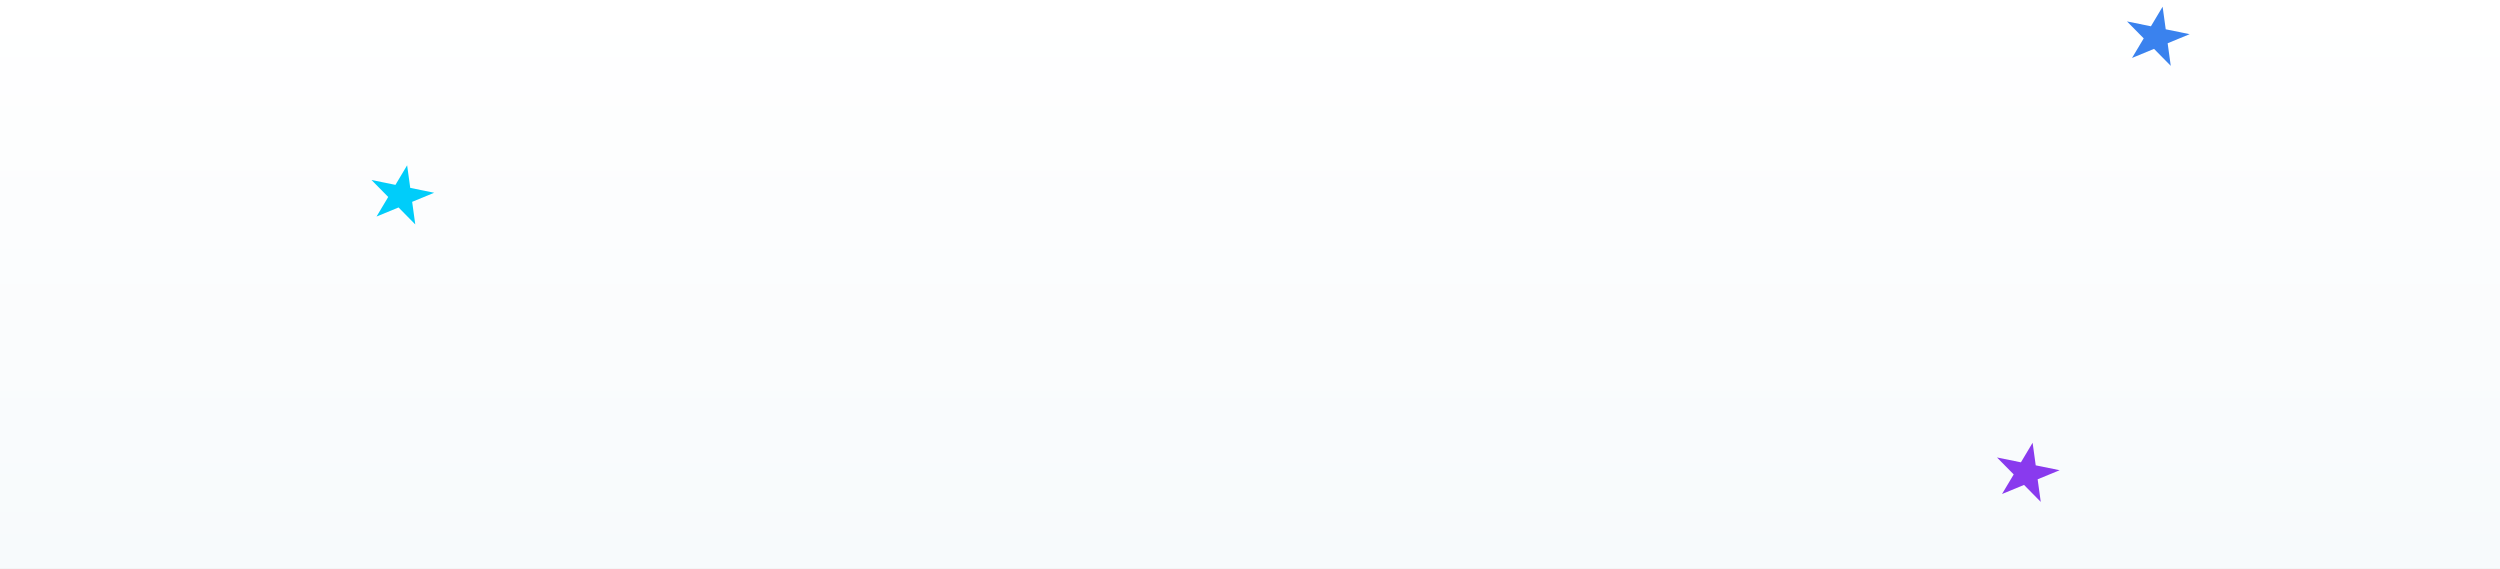
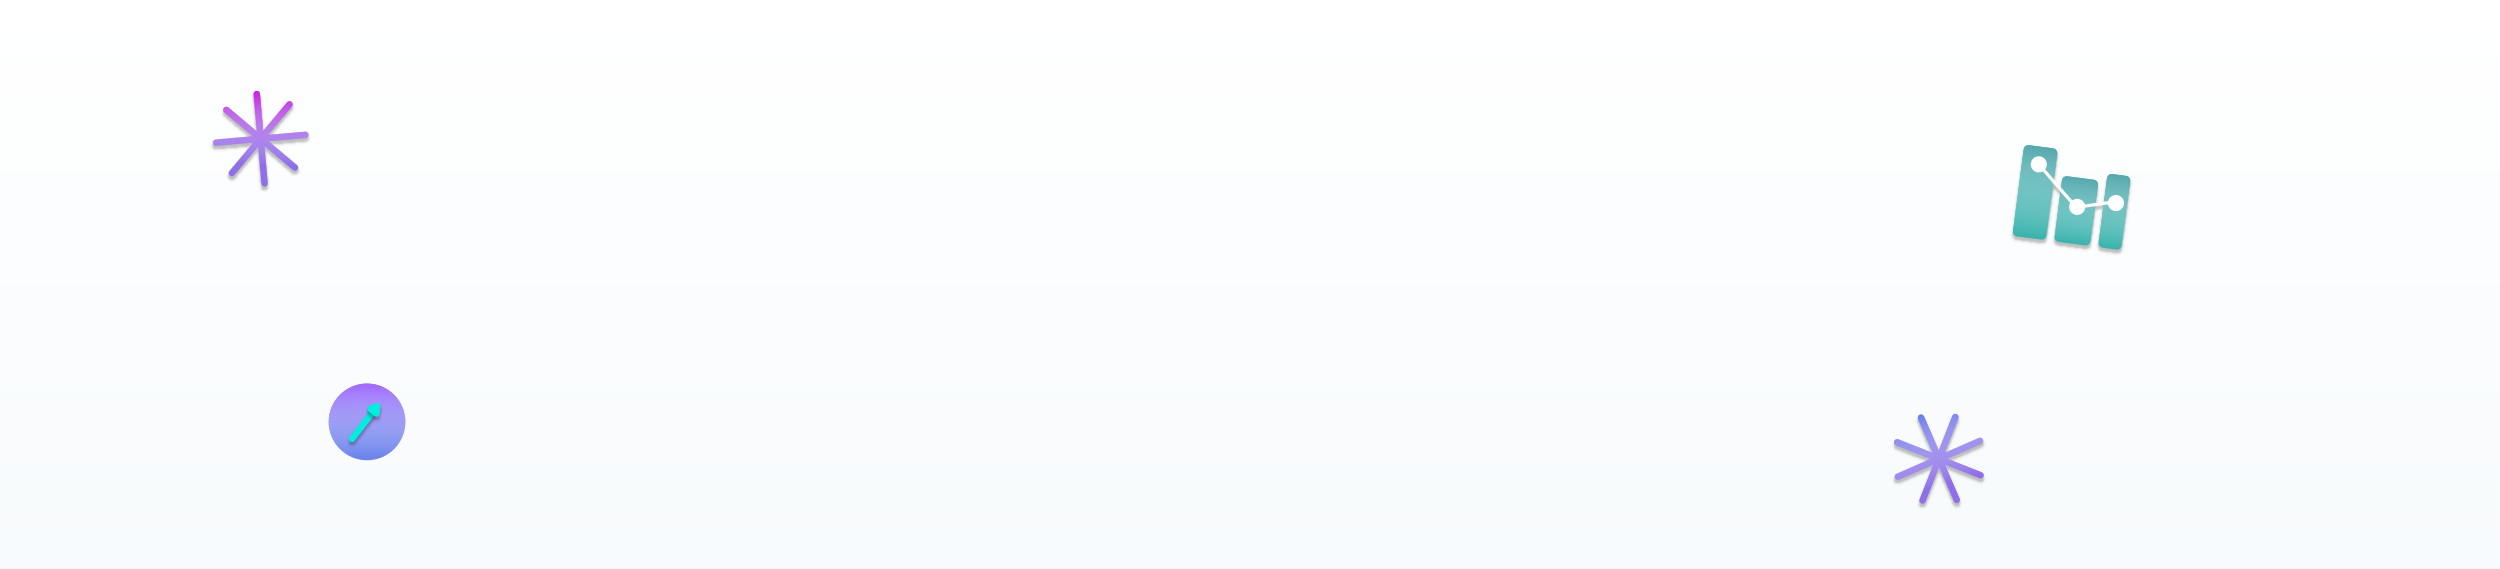
<svg xmlns="http://www.w3.org/2000/svg" width="3096" height="704" viewBox="0 0 3096 704" fill="none">
  <rect width="3096" height="704" fill="#F7FAFC" />
  <rect width="3096" height="704" fill="url(#paint0_linear)" />
-   <path d="M504.188 204.697L508.039 232.673L537.69 238.705L510.418 249.963L514.269 277.939L493.563 256.92L466.292 268.178L480.767 243.93L460.062 222.912L489.713 228.944L504.188 204.697Z" fill="#00CDFA" />
-   <path d="M2517.19 548.303L2521.04 576.279L2550.69 582.312L2523.42 593.569L2527.27 621.545L2506.56 600.527L2479.29 611.784L2493.77 587.537L2473.06 566.518L2502.71 572.551L2517.19 548.303Z" fill="#893AEE" />
-   <path d="M2678.19 8.303L2682.04 36.279L2711.69 42.312L2684.42 53.569L2688.27 81.545L2667.56 60.527L2640.29 71.784L2654.77 47.537L2634.06 26.518L2663.71 32.551L2678.19 8.303Z" fill="#3A82EE" />
+   <path d="M502 522.5C502 548.734 480.734 570 454.5 570C428.266 570 407 548.734 407 522.5C407 496.266 428.266 475 454.5 475C480.734 475 502 496.266 502 522.5Z" fill="#667EEA" fill-opacity="0.95" />
+   <path d="M502 522.5C502 548.734 480.734 570 454.5 570C428.266 570 407 548.734 407 522.5C407 496.266 428.266 475 454.5 475C480.734 475 502 496.266 502 522.5Z" fill="url(#paint1_linear)" />
+   <g filter="url(#filter0_d)">
+     <rect width="7.712" height="49.824" rx="3.856" transform="matrix(0.784895 0.619629 -0.611688 0.791099 461.099 504.8)" fill="#00EEE0" />
+   </g>
+   <g filter="url(#filter1_d)">
+     <path d="M465.76 499.529C468.523 498.516 471.39 500.779 471.085 503.733L470.18 512.518C469.857 515.657 466.24 517.203 463.775 515.257L456.463 509.484C453.997 507.538 454.607 503.618 457.543 502.541L465.76 499.529Z" fill="#00EEE0" />
+   </g>
+   <g filter="url(#filter2_d)">
+     <rect x="2506.88" y="179" width="42" height="114" rx="6" transform="rotate(7.5 2506.88 179)" fill="#37B2AC" />
+     <rect x="2506.88" y="179" width="42" height="114" rx="6" transform="rotate(7.5 2506.88 179)" fill="url(#paint2_linear)" />
+     <rect x="2554.26" y="217.514" width="45" height="82" rx="6" transform="rotate(7.5 2554.26 217.514)" fill="#37B2AC" />
+     <rect x="2554.26" y="217.514" width="45" height="82" rx="6" transform="rotate(7.5 2554.26 217.514)" fill="url(#paint3_linear)" />
+     <rect x="2610.09" y="214.778" width="29" height="92" rx="6" transform="rotate(7.5 2610.09 214.778)" fill="#37B2AC" />
+     <rect x="2610.09" y="214.778" width="29" height="92" rx="6" transform="rotate(7.5 2610.09 214.778)" fill="url(#paint4_linear)" />
+     <circle cx="2524.83" cy="203.553" r="10" transform="rotate(7.5 2524.83 203.553)" fill="white" />
+     <circle cx="2572.36" cy="256.208" r="10" transform="rotate(7.5 2572.36 256.208)" fill="white" />
+     <circle cx="2620.4" cy="251.437" r="10" transform="rotate(7.5 2620.4 251.437)" fill="white" />
+     <rect x="2521.85" y="203.157" width="4" height="75.486" transform="rotate(-41 2521.85 203.157)" fill="white" />
+     <rect x="2574.96" y="258.144" width="4" height="51.196" transform="rotate(-98 2574.96 258.144)" fill="white" />
+   </g>
+   <g filter="url(#filter3_d)">
+     <path fill-rule="evenodd" clip-rule="evenodd" d="M361.071 126.246C359.379 124.826 356.856 125.047 355.436 126.739L325.969 161.857L321.973 116.188C321.781 113.987 319.84 112.359 317.64 112.552C315.439 112.745 313.811 114.685 314.004 116.885L317.999 162.554L282.881 133.087C281.189 131.667 278.666 131.887 277.246 133.58C275.826 135.272 276.047 137.795 277.739 139.215L312.857 168.682L267.188 172.678C264.987 172.87 263.359 174.81 263.552 177.011C263.744 179.212 265.685 180.84 267.885 180.647L313.554 176.652L284.087 211.77C282.667 213.462 282.887 215.985 284.58 217.405C286.272 218.825 288.795 218.604 290.215 216.912L319.682 181.794L323.678 227.463C323.87 229.664 325.811 231.292 328.011 231.099C330.212 230.907 331.84 228.966 331.647 226.766L327.652 181.097L362.77 210.564C364.462 211.984 366.985 211.764 368.405 210.071C369.825 208.379 369.604 205.856 367.912 204.436L332.794 174.969L378.463 170.973C380.664 170.781 382.292 168.84 382.099 166.64C381.907 164.439 379.966 162.811 377.766 163.004L332.097 166.999L361.564 131.881C362.984 130.189 362.764 127.666 361.071 126.246Z" fill="#8E6EE9" />
+     <path fill-rule="evenodd" clip-rule="evenodd" d="M361.071 126.246C359.379 124.826 356.856 125.047 355.436 126.739L325.969 161.857L321.973 116.188C321.781 113.987 319.84 112.359 317.64 112.552C315.439 112.745 313.811 114.685 314.004 116.885L317.999 162.554L282.881 133.087C281.189 131.667 278.666 131.887 277.246 133.58C275.826 135.272 276.047 137.795 277.739 139.215L312.857 168.682L267.188 172.678C264.987 172.87 263.359 174.81 263.552 177.011C263.744 179.212 265.685 180.84 267.885 180.647L313.554 176.652L284.087 211.77C282.667 213.462 282.887 215.985 284.58 217.405C286.272 218.825 288.795 218.604 290.215 216.912L319.682 181.794L323.678 227.463C323.87 229.664 325.811 231.292 328.011 231.099C330.212 230.907 331.84 228.966 331.647 226.766L327.652 181.097L362.77 210.564C364.462 211.984 366.985 211.764 368.405 210.071C369.825 208.379 369.604 205.856 367.912 204.436L332.794 174.969L378.463 170.973C380.664 170.781 382.292 168.84 382.099 166.64C381.907 164.439 379.966 162.811 377.766 163.004L332.097 166.999L361.564 131.881C362.984 130.189 362.764 127.666 361.071 126.246Z" fill="url(#paint5_linear)" />
+   </g>
+   <g filter="url(#filter4_d)">
+     <path fill-rule="evenodd" clip-rule="evenodd" d="M2422.97 512.807C2420.92 511.997 2418.6 513.007 2417.79 515.062L2400.98 557.716L2382.7 515.675C2381.82 513.649 2379.47 512.721 2377.44 513.602C2375.42 514.483 2374.49 516.839 2375.37 518.865L2393.65 560.906L2350.99 544.104C2348.94 543.294 2346.62 544.304 2345.81 546.36C2345 548.415 2346.01 550.738 2348.06 551.547L2390.72 568.349L2348.67 586.629C2346.65 587.51 2345.72 589.866 2346.6 591.892C2347.48 593.918 2349.84 594.846 2351.86 593.965L2393.91 575.685L2377.1 618.339C2376.29 620.394 2377.3 622.717 2379.36 623.527C2381.42 624.336 2383.74 623.326 2384.55 621.271L2401.35 578.618L2419.63 620.659C2420.51 622.684 2422.87 623.613 2424.89 622.732C2426.92 621.851 2427.85 619.494 2426.97 617.469L2408.69 575.427L2451.34 592.229C2453.39 593.039 2455.72 592.029 2456.53 589.973C2457.34 587.918 2456.33 585.595 2454.27 584.786L2411.62 567.984L2453.66 549.704C2455.68 548.823 2456.61 546.467 2455.73 544.441C2454.85 542.415 2452.49 541.487 2450.47 542.368L2408.43 560.648L2425.23 517.994C2426.04 515.939 2425.03 513.616 2422.97 512.807Z" fill="#8E6EE9" />
+     <path fill-rule="evenodd" clip-rule="evenodd" d="M2422.97 512.807C2420.92 511.997 2418.6 513.007 2417.79 515.062L2400.98 557.716L2382.7 515.675C2381.82 513.649 2379.47 512.721 2377.44 513.602C2375.42 514.483 2374.49 516.839 2375.37 518.865L2393.65 560.906L2350.99 544.104C2348.94 543.294 2346.62 544.304 2345.81 546.36C2345 548.415 2346.01 550.738 2348.06 551.547L2390.72 568.349L2348.67 586.629C2346.65 587.51 2345.72 589.866 2346.6 591.892C2347.48 593.918 2349.84 594.846 2351.86 593.965L2393.91 575.685L2377.1 618.339C2376.29 620.394 2377.3 622.717 2379.36 623.527C2381.42 624.336 2383.74 623.326 2384.55 621.271L2401.35 578.618L2419.63 620.659C2420.51 622.684 2422.87 623.613 2424.89 622.732C2426.92 621.851 2427.85 619.494 2426.97 617.469L2408.69 575.427L2451.34 592.229C2453.39 593.039 2455.72 592.029 2456.53 589.973C2457.34 587.918 2456.33 585.595 2454.27 584.786L2411.62 567.984L2453.66 549.704C2455.68 548.823 2456.61 546.467 2455.73 544.441C2454.85 542.415 2452.49 541.487 2450.47 542.368L2408.43 560.648L2425.23 517.994C2426.04 515.939 2425.03 513.616 2422.97 512.807Z" fill="url(#paint6_linear)" />
+   </g>
  <defs>
+     <filter id="filter0_d" x="428.17" y="506.364" width="41.434" height="49.064" filterUnits="userSpaceOnUse" color-interpolation-filters="sRGB">
+       <feFlood flood-opacity="0" result="BackgroundImageFix" />
+       <feColorMatrix in="SourceAlpha" type="matrix" values="0 0 0 0 0 0 0 0 0 0 0 0 0 0 0 0 0 0 127 0" />
+       <feOffset dy="4" />
+       <feGaussianBlur stdDeviation="2" />
+       <feColorMatrix type="matrix" values="0 0 0 0 0 0 0 0 0 0 0 0 0 0 0 0 0 0 0.25 0" />
+       <feBlend mode="normal" in2="BackgroundImageFix" result="effect1_dropShadow" />
+       <feBlend mode="normal" in="SourceGraphic" in2="effect1_dropShadow" result="shape" />
+     </filter>
+     <filter id="filter1_d" x="450.928" y="499.283" width="24.18" height="24.834" filterUnits="userSpaceOnUse" color-interpolation-filters="sRGB">
+       <feFlood flood-opacity="0" result="BackgroundImageFix" />
+       <feColorMatrix in="SourceAlpha" type="matrix" values="0 0 0 0 0 0 0 0 0 0 0 0 0 0 0 0 0 0 127 0" />
+       <feOffset dy="4" />
+       <feGaussianBlur stdDeviation="2" />
+       <feColorMatrix type="matrix" values="0 0 0 0 0 0 0 0 0 0 0 0 0 0 0 0 0 0 0.25 0" />
+       <feBlend mode="normal" in2="BackgroundImageFix" result="effect1_dropShadow" />
+       <feBlend mode="normal" in="SourceGraphic" in2="effect1_dropShadow" result="shape" />
+     </filter>
+     <filter id="filter2_d" x="2488" y="179" width="157.716" height="138.776" filterUnits="userSpaceOnUse" color-interpolation-filters="sRGB">
+       <feFlood flood-opacity="0" result="BackgroundImageFix" />
+       <feColorMatrix in="SourceAlpha" type="matrix" values="0 0 0 0 0 0 0 0 0 0 0 0 0 0 0 0 0 0 127 0" />
+       <feOffset dy="4" />
+       <feGaussianBlur stdDeviation="2" />
+       <feColorMatrix type="matrix" values="0 0 0 0 0 0 0 0 0 0 0 0 0 0 0 0 0 0 0.25 0" />
+       <feBlend mode="normal" in2="BackgroundImageFix" result="effect1_dropShadow" />
+       <feBlend mode="normal" in="SourceGraphic" in2="effect1_dropShadow" result="shape" />
+     </filter>
+     <filter id="filter3_d" x="235" y="88" width="175.651" height="175.651" filterUnits="userSpaceOnUse" color-interpolation-filters="sRGB">
+       <feFlood flood-opacity="0" result="BackgroundImageFix" />
+       <feColorMatrix in="SourceAlpha" type="matrix" values="0 0 0 0 0 0 0 0 0 0 0 0 0 0 0 0 0 0 127 0" />
+       <feOffset dy="4" />
+       <feGaussianBlur stdDeviation="2" />
+       <feColorMatrix type="matrix" values="0 0 0 0 0 0 0 0 0 0 0 0 0 0 0 0 0 0 0.25 0" />
+       <feBlend mode="normal" in2="BackgroundImageFix" result="effect1_dropShadow" />
+       <feBlend mode="normal" in="SourceGraphic" in2="effect1_dropShadow" result="shape" />
+     </filter>
+     <filter id="filter4_d" x="2320" y="491" width="162.333" height="162.333" filterUnits="userSpaceOnUse" color-interpolation-filters="sRGB">
+       <feFlood flood-opacity="0" result="BackgroundImageFix" />
+       <feColorMatrix in="SourceAlpha" type="matrix" values="0 0 0 0 0 0 0 0 0 0 0 0 0 0 0 0 0 0 127 0" />
+       <feOffset dy="4" />
+       <feGaussianBlur stdDeviation="2" />
+       <feColorMatrix type="matrix" values="0 0 0 0 0 0 0 0 0 0 0 0 0 0 0 0 0 0 0.25 0" />
+       <feBlend mode="normal" in2="BackgroundImageFix" result="effect1_dropShadow" />
+       <feBlend mode="normal" in="SourceGraphic" in2="effect1_dropShadow" result="shape" />
+     </filter>
    <linearGradient id="paint0_linear" x1="1548" y1="0" x2="1548" y2="704" gradientUnits="userSpaceOnUse">
      <stop stop-color="white" />
      <stop offset="1" stop-color="white" stop-opacity="0" />
    </linearGradient>
+     <linearGradient id="paint1_linear" x1="454.5" y1="475" x2="454.729" y2="565.515" gradientUnits="userSpaceOnUse">
+       <stop stop-color="#A168FF" />
+       <stop offset="1" stop-color="white" stop-opacity="0" />
+     </linearGradient>
+     <linearGradient id="paint2_linear" x1="2527.88" y1="179" x2="2527.88" y2="293" gradientUnits="userSpaceOnUse">
+       <stop stop-color="#55A8AD" />
+       <stop offset="1" stop-color="white" stop-opacity="0" />
+     </linearGradient>
+     <linearGradient id="paint3_linear" x1="2576.76" y1="217.514" x2="2576.76" y2="299.514" gradientUnits="userSpaceOnUse">
+       <stop stop-color="#55A8AD" />
+       <stop offset="1" stop-color="white" stop-opacity="0" />
+     </linearGradient>
+     <linearGradient id="paint4_linear" x1="2624.59" y1="214.778" x2="2624.59" y2="306.778" gradientUnits="userSpaceOnUse">
+       <stop stop-color="#55A8AD" />
+       <stop offset="1" stop-color="white" stop-opacity="0" />
+     </linearGradient>
+     <linearGradient id="paint5_linear" x1="328.919" y1="111.669" x2="325.722" y2="204.933" gradientUnits="userSpaceOnUse">
+       <stop stop-color="#CE15DE" stop-opacity="0.95" />
+       <stop offset="1" stop-color="white" stop-opacity="0" />
+     </linearGradient>
+     <linearGradient id="paint6_linear" x1="2387.86" y1="509.185" x2="2414.42" y2="598.644" gradientUnits="userSpaceOnUse">
+       <stop stop-color="#667EEA" stop-opacity="0.95" />
+       <stop offset="1" stop-color="white" stop-opacity="0" />
+     </linearGradient>
  </defs>
</svg>
